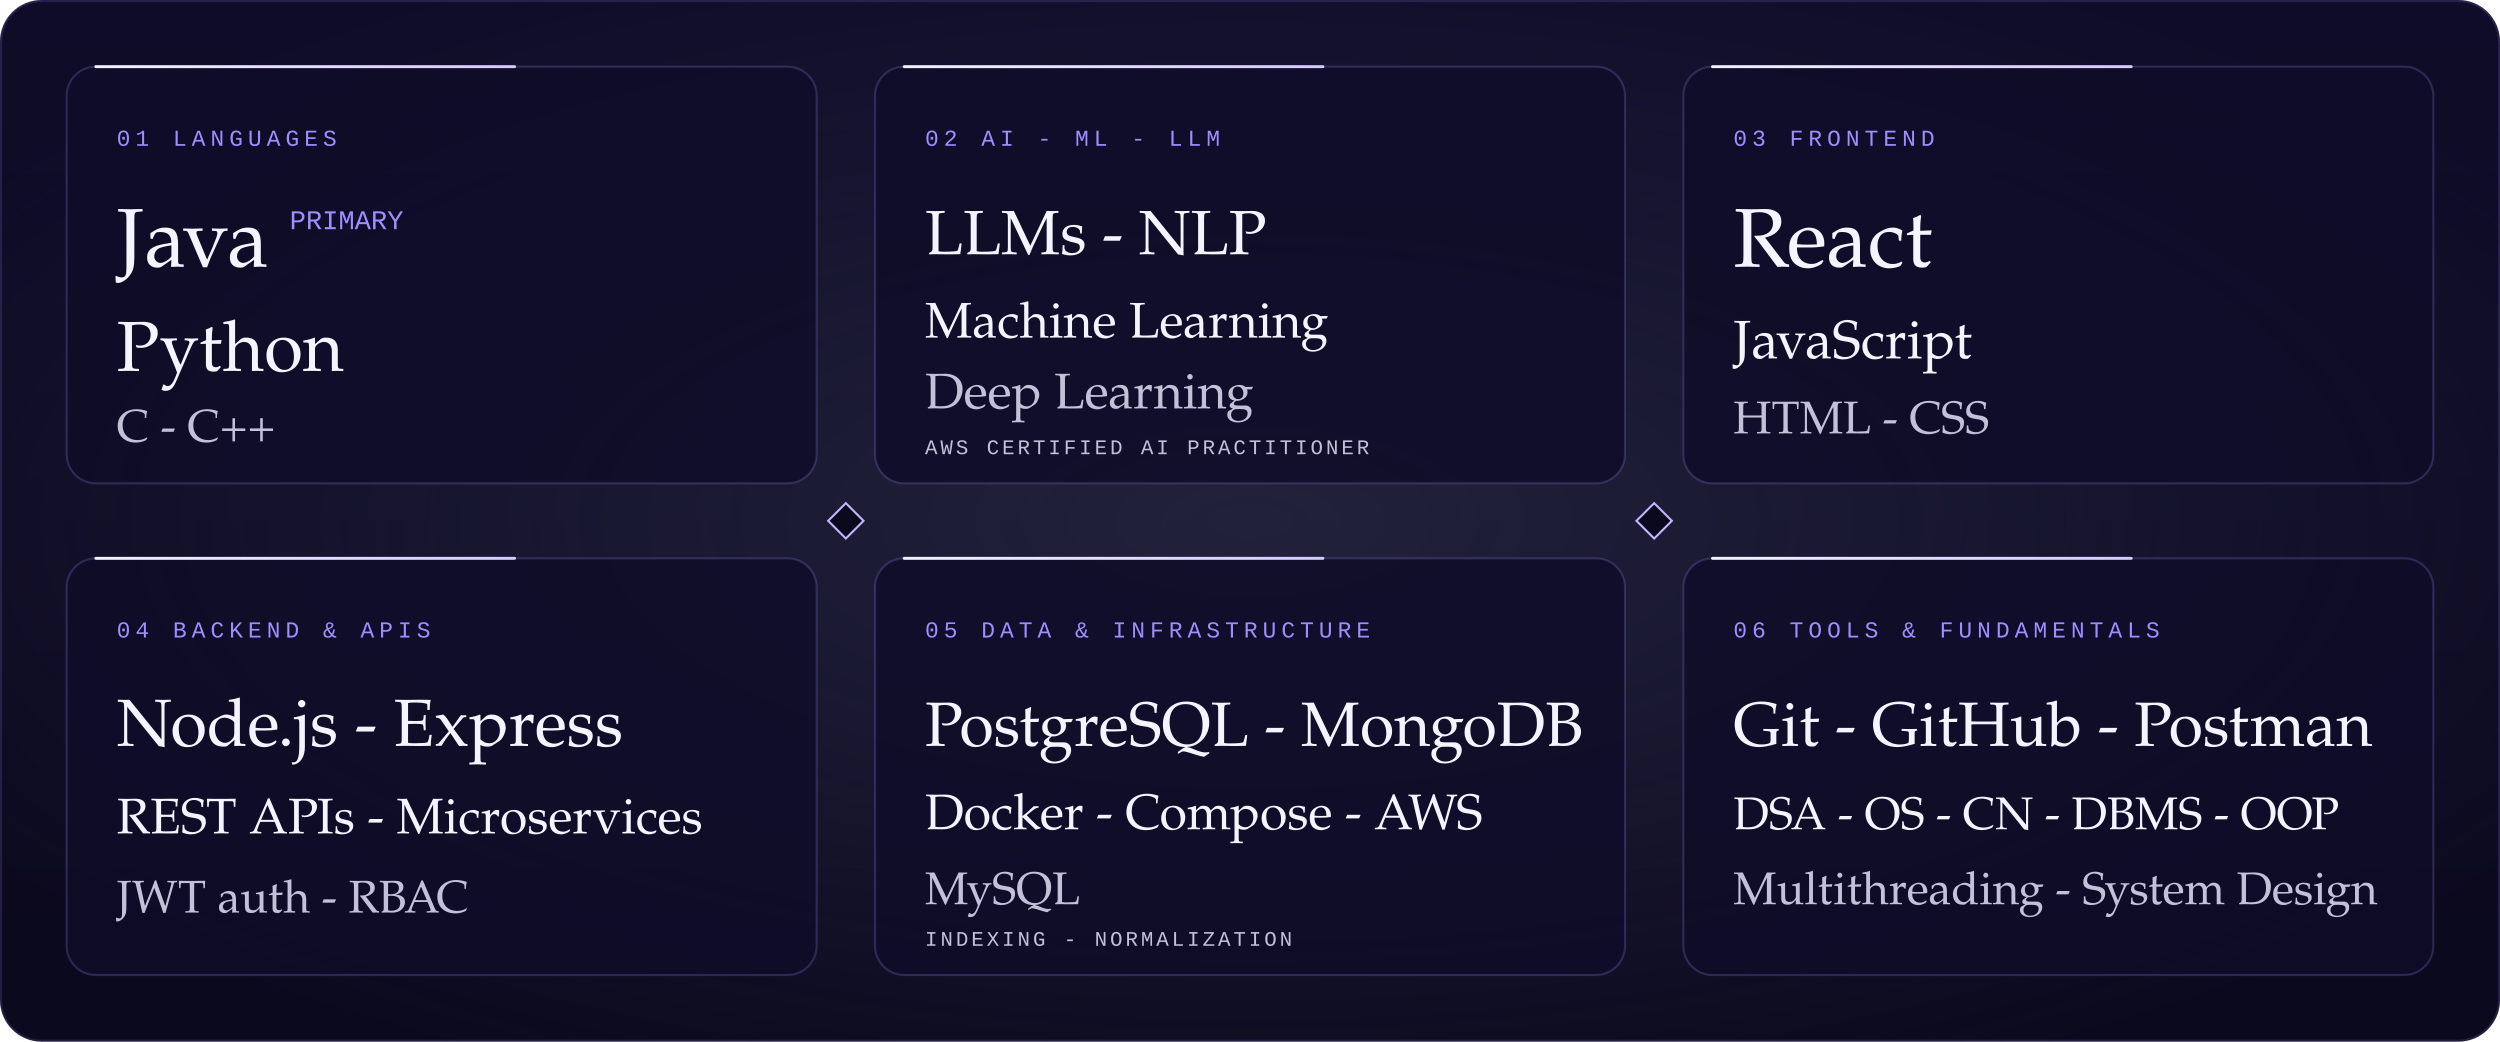
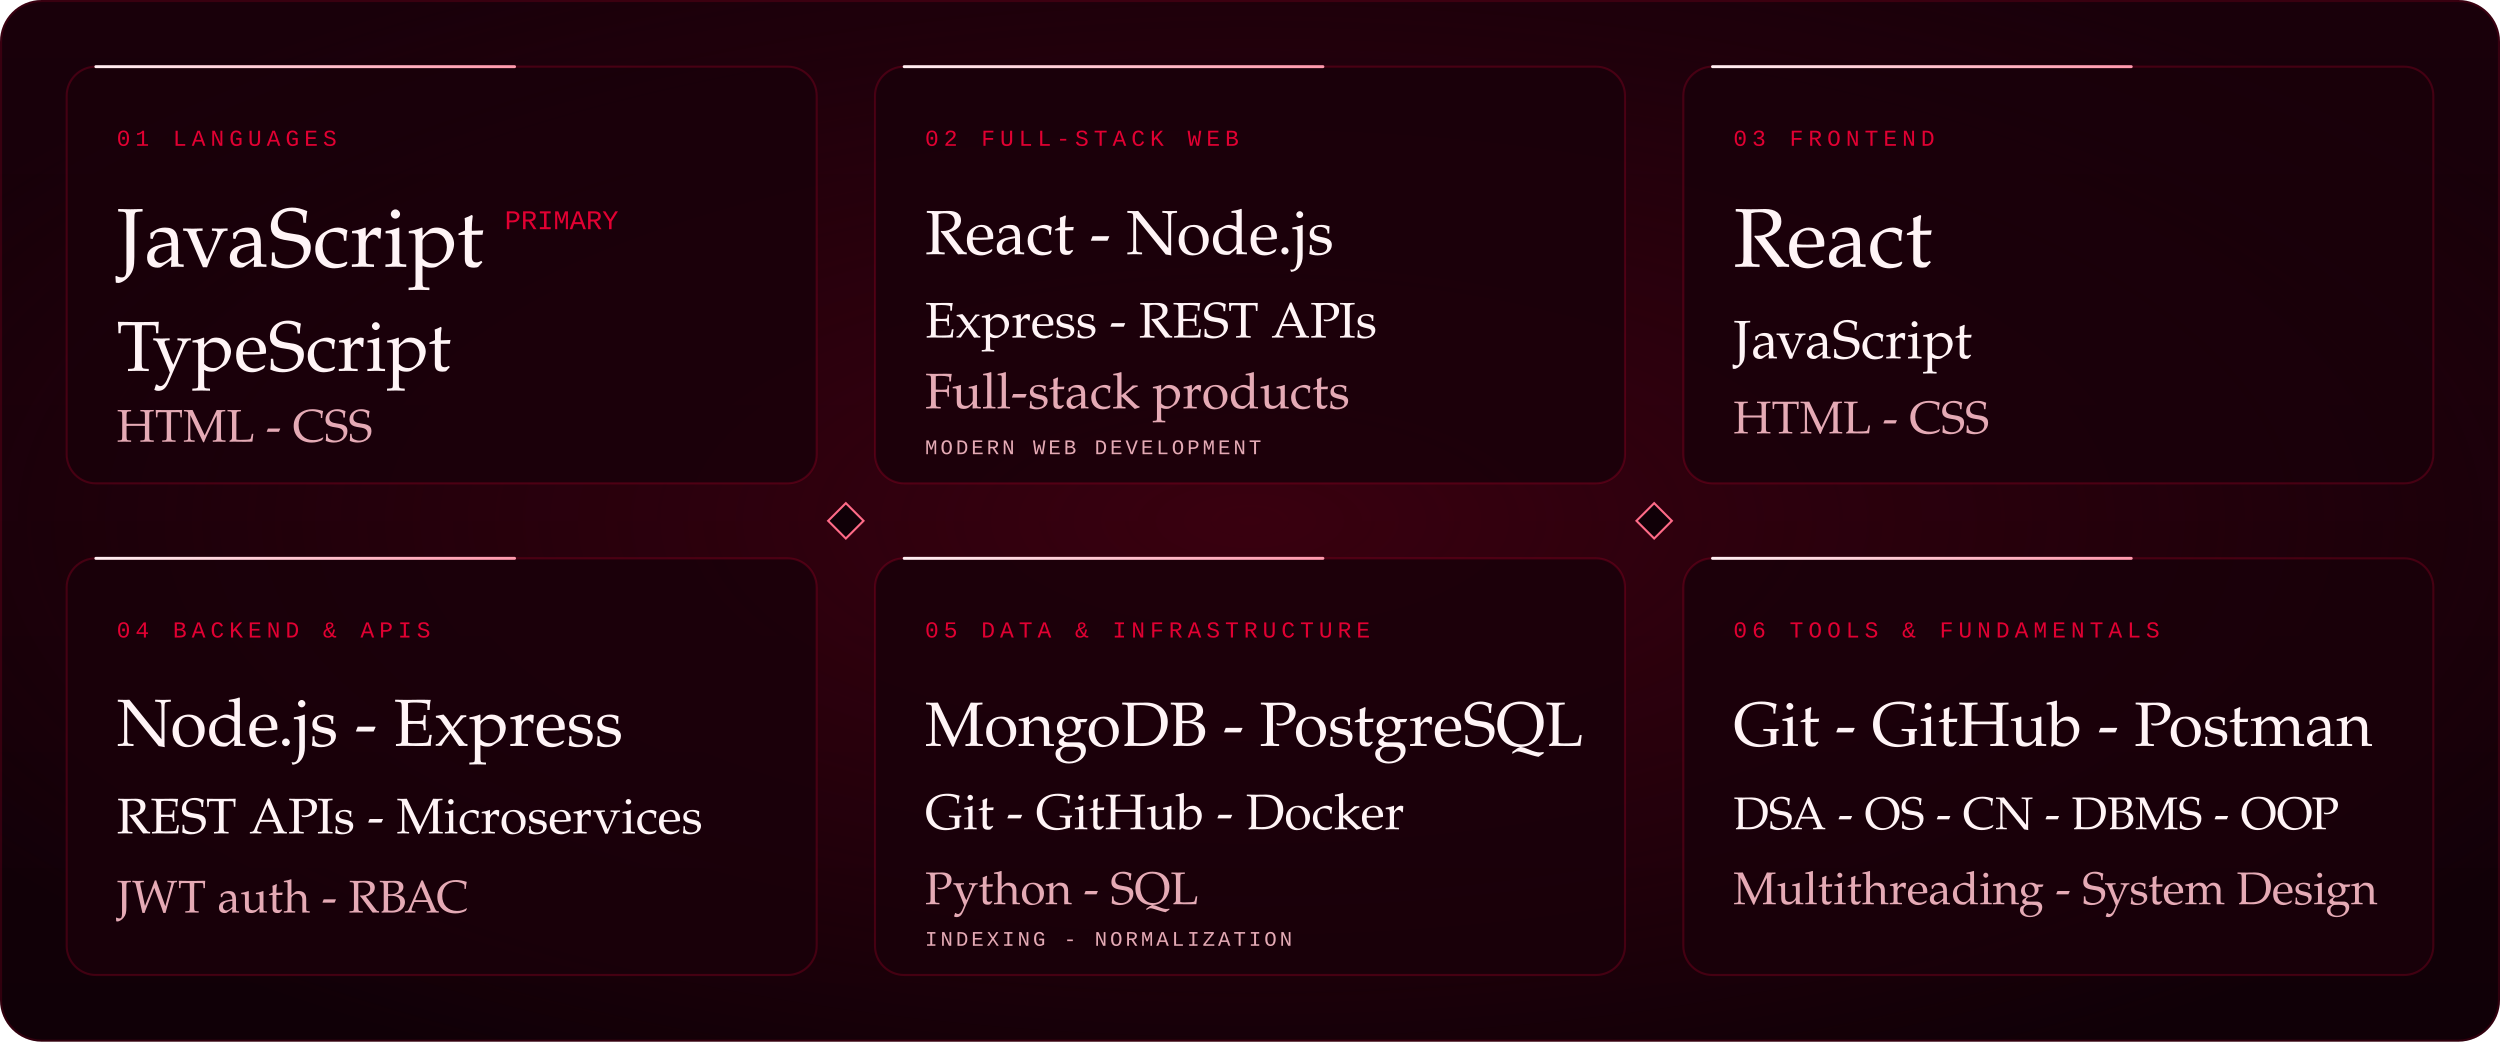
<svg xmlns="http://www.w3.org/2000/svg" viewBox="0 0 1200 500" width="1200" height="500" role="img" aria-labelledby="tc-title tc-desc">
  <defs>
    <linearGradient id="tc-bg" x1="0" y1="0" x2="0" y2="1">
-       <stop offset="0" stop-color="#0f0c29" />
-       <stop offset="1" stop-color="#0b091d" />
+       <stop offset="0" stop-color="#19000a" />
+       <stop offset="1" stop-color="#100007" />
    </linearGradient>
    <radialGradient id="tc-glow" cx="50%" cy="50%" r="60%">
-       <stop offset="0" stop-color="#24243e" stop-opacity=".9" />
-       <stop offset="1" stop-color="#24243e" stop-opacity="0" />
+       <stop offset="0" stop-color="#3d0010" stop-opacity=".9" />
+       <stop offset="1" stop-color="#3d0010" stop-opacity="0" />
    </radialGradient>
    <radialGradient id="tc-pulse">
-       <stop offset="0" stop-color="#F5F3FF" />
-       <stop offset=".5" stop-color="#C4B5FD" stop-opacity=".6" />
-       <stop offset="1" stop-color="#9D8FFF" stop-opacity="0" />
+       <stop offset="0" stop-color="#fff4f6" />
+       <stop offset=".5" stop-color="#ff6b88" stop-opacity=".6" />
+       <stop offset="1" stop-color="#e10032" stop-opacity="0" />
    </radialGradient>
    <linearGradient id="tc-trace" x1="0" y1="0" x2="1" y2="1">
-       <stop offset="0" stop-color="#F5F3FF" />
-       <stop offset=".45" stop-color="#C4B5FD" />
-       <stop offset="1" stop-color="#9D8FFF" stop-opacity="0" />
+       <stop offset="0" stop-color="#fff4f6" />
+       <stop offset=".45" stop-color="#ff6b88" />
+       <stop offset="1" stop-color="#e10032" stop-opacity="0" />
    </linearGradient>
  </defs>
  <style>
    .tc-serif { font-family: Georgia, "Iowan Old Style", "Palatino Linotype", "Times New Roman", serif; }
    .tc-mono { font-family: ui-monospace, SFMono-Regular, Menlo, Consolas, "Liberation Mono", monospace; }
    .tc-panel { animation: tc-in 1.1s cubic-bezier(.16,1,.3,1) both; }
    .tc-p1 { animation-delay: .05s; } .tc-p2 { animation-delay: .2s; } .tc-p3 { animation-delay: .35s; }
    .tc-p4 { animation-delay: .5s; } .tc-p5 { animation-delay: .65s; } .tc-p6 { animation-delay: .8s; }
    .tc-web { stroke-dasharray: 1800; stroke-dashoffset: 1800; animation: tc-draw 3s cubic-bezier(.65,0,.35,1) 1s forwards; }
    @keyframes tc-in { from { opacity: 0; transform: translateY(12px); } to { opacity: 1; transform: none; } }
    @keyframes tc-draw { to { stroke-dashoffset: 0; } }
    @media (prefers-reduced-motion: reduce) {
      .tc-panel { animation: none; }
      .tc-web { animation: none; stroke-dashoffset: 0; }
    }
    .tc-trace { stroke-dasharray: 201 1120; stroke-dashoffset: 1321; animation: tc-trace 7s linear infinite; }
    @keyframes tc-trace { to { stroke-dashoffset: 0; } }
    @media (prefers-reduced-motion: reduce) { .tc-trace { display: none; } }
  </style>
  <rect width="1200" height="500" rx="20" fill="url(#tc-bg)" />
  <rect width="1200" height="500" rx="20" fill="url(#tc-glow)" />
-   <rect x=".5" y=".5" width="1199" height="499" rx="19.5" fill="none" stroke="#9D8FFF" stroke-opacity=".16" />
-   <path class="tc-web" d="M24 250 H1176 M406 24 V476 M794 24 V476" fill="none" stroke="#9D8FFF" stroke-opacity=".22" />
+   <rect x=".5" y=".5" width="1199" height="499" rx="19.5" fill="none" stroke="#e10032" stroke-opacity=".16" />
+   <path class="tc-web" d="M24 250 H1176 M406 24 V476 M794 24 V476" fill="none" stroke="#e10032" stroke-opacity=".22" />
  <circle cx="0" cy="250" r="8" fill="url(#tc-pulse)" opacity="0">
    <animate attributeName="cx" values="24;1176" dur="9s" begin="3s" repeatCount="indefinite" calcMode="spline" keyTimes="0;1" keySplines=".45 0 .55 1" />
    <animate attributeName="opacity" values="0;1;1;0" keyTimes="0;.1;.9;1" dur="9s" begin="3s" repeatCount="indefinite" />
  </circle>
-   <g fill="#0b091d" stroke="#C4B5FD">
+   <g fill="#100007" stroke="#ff6b88">
    <rect x="400" y="244" width="12" height="12" transform="rotate(45 406 250)" />
    <rect x="788" y="244" width="12" height="12" transform="rotate(45 794 250)" />
  </g>
  <g class="tc-panel tc-p1">
    <g transform="translate(32 32)">
-       <rect width="360" height="200" rx="14" fill="#0f0c29" fill-opacity=".85" stroke="#9D8FFF" stroke-opacity=".22" />
+       <rect width="360" height="200" rx="14" fill="#19000a" fill-opacity=".85" stroke="#e10032" stroke-opacity=".22" />
      <rect class="tc-trace" style="animation-delay:0.00s" width="360" height="200" rx="14" fill="none" stroke="url(#tc-trace)" stroke-width="1.4" stroke-linecap="round" />
-       <text class="tc-mono" x="24" y="38" font-size="11" letter-spacing="2.4" fill="#9D8FFF">01  LANGUAGES</text>
-       <text class="tc-serif" x="24" y="96" font-size="40" font-weight="300" fill="#F5F3FF">Java <tspan font-size="13" class="tc-mono" fill="#9D8FFF" dy="-18">PRIMARY</tspan>
+       <text class="tc-mono" x="24" y="38" font-size="11" letter-spacing="2.4" fill="#e10032">01  LANGUAGES</text>
+       <text class="tc-serif" x="24" y="96" font-size="40" font-weight="300" fill="#fff4f6">JavaScript <tspan font-size="13" class="tc-mono" fill="#e10032" dy="-18">PRIMARY</tspan>
      </text>
-       <text class="tc-serif" x="24" y="146" font-size="34" font-weight="300" fill="#F5F3FF">Python</text>
-       <text class="tc-serif" x="24" y="180" font-size="22" font-weight="300" fill="#C4C0D8">C   -   C++</text>
+       <text class="tc-serif" x="24" y="146" font-size="34" font-weight="300" fill="#fff4f6">TypeScript</text>
+       <text class="tc-serif" x="24" y="180" font-size="22" font-weight="300" fill="#e5aab5">HTML   -   CSS</text>
    </g>
  </g>
  <g class="tc-panel tc-p2">
    <g transform="translate(420 32)">
-       <rect width="360" height="200" rx="14" fill="#0f0c29" fill-opacity=".85" stroke="#9D8FFF" stroke-opacity=".22" />
+       <rect width="360" height="200" rx="14" fill="#19000a" fill-opacity=".85" stroke="#e10032" stroke-opacity=".22" />
      <rect class="tc-trace" style="animation-delay:-1.15s" width="360" height="200" rx="14" fill="none" stroke="url(#tc-trace)" stroke-width="1.4" stroke-linecap="round" />
-       <text class="tc-mono" x="24" y="38" font-size="11" letter-spacing="2.4" fill="#9D8FFF">02  AI  -  ML  -  LLM</text>
-       <text class="tc-serif" x="24" y="90" font-size="30" font-weight="300" fill="#F5F3FF">LLMs   -   NLP</text>
-       <text class="tc-serif" x="24" y="130" font-size="24" font-weight="300" fill="#F5F3FF">Machine Learning</text>
-       <text class="tc-serif" x="24" y="164" font-size="24" font-weight="300" fill="#C4C0D8">Deep Learning</text>
-       <text class="tc-mono" x="24" y="186" font-size="10" letter-spacing="1.4" fill="#C4C0D8">AWS CERTIFIED AI PRACTITIONER</text>
+       <text class="tc-mono" x="24" y="38" font-size="11" letter-spacing="2.4" fill="#e10032">02  FULL-STACK WEB</text>
+       <text class="tc-serif" x="24" y="90" font-size="30" font-weight="300" fill="#fff4f6">React   -   Node.js</text>
+       <text class="tc-serif" x="24" y="130" font-size="24" font-weight="300" fill="#fff4f6">Express   -   REST APIs</text>
+       <text class="tc-serif" x="24" y="164" font-size="24" font-weight="300" fill="#e5aab5">Full-stack products</text>
+       <text class="tc-mono" x="24" y="186" font-size="10" letter-spacing="1.4" fill="#e5aab5">MODERN WEB DEVELOPMENT</text>
    </g>
  </g>
  <g class="tc-panel tc-p3">
    <g transform="translate(808 32)">
-       <rect width="360" height="200" rx="14" fill="#0f0c29" fill-opacity=".85" stroke="#9D8FFF" stroke-opacity=".22" />
+       <rect width="360" height="200" rx="14" fill="#19000a" fill-opacity=".85" stroke="#e10032" stroke-opacity=".22" />
      <rect class="tc-trace" style="animation-delay:-2.30s" width="360" height="200" rx="14" fill="none" stroke="url(#tc-trace)" stroke-width="1.4" stroke-linecap="round" />
-       <text class="tc-mono" x="24" y="38" font-size="11" letter-spacing="2.4" fill="#9D8FFF">03  FRONTEND</text>
-       <text class="tc-serif" x="24" y="96" font-size="40" font-weight="300" fill="#F5F3FF">React</text>
-       <text class="tc-serif" x="24" y="140" font-size="26" font-weight="300" fill="#F5F3FF">JavaScript</text>
-       <text class="tc-serif" x="24" y="176" font-size="22" font-weight="300" fill="#C4C0D8">HTML   -   CSS</text>
+       <text class="tc-mono" x="24" y="38" font-size="11" letter-spacing="2.4" fill="#e10032">03  FRONTEND</text>
+       <text class="tc-serif" x="24" y="96" font-size="40" font-weight="300" fill="#fff4f6">React</text>
+       <text class="tc-serif" x="24" y="140" font-size="26" font-weight="300" fill="#fff4f6">JavaScript</text>
+       <text class="tc-serif" x="24" y="176" font-size="22" font-weight="300" fill="#e5aab5">HTML   -   CSS</text>
    </g>
  </g>
  <g class="tc-panel tc-p4">
    <g transform="translate(32 268)">
-       <rect width="360" height="200" rx="14" fill="#0f0c29" fill-opacity=".85" stroke="#9D8FFF" stroke-opacity=".22" />
+       <rect width="360" height="200" rx="14" fill="#19000a" fill-opacity=".85" stroke="#e10032" stroke-opacity=".22" />
      <rect class="tc-trace" style="animation-delay:-3.45s" width="360" height="200" rx="14" fill="none" stroke="url(#tc-trace)" stroke-width="1.4" stroke-linecap="round" />
-       <text class="tc-mono" x="24" y="38" font-size="11" letter-spacing="2.4" fill="#9D8FFF">04  BACKEND &amp; APIS</text>
-       <text class="tc-serif" x="24" y="90" font-size="32" font-weight="300" fill="#F5F3FF">Node.js   -   Express</text>
-       <text class="tc-serif" x="24" y="132" font-size="24" font-weight="300" fill="#F5F3FF">REST APIs   -   Microservices</text>
-       <text class="tc-serif" x="24" y="170" font-size="22" font-weight="300" fill="#C4C0D8">JWT auth   -   RBAC</text>
+       <text class="tc-mono" x="24" y="38" font-size="11" letter-spacing="2.4" fill="#e10032">04  BACKEND &amp; APIS</text>
+       <text class="tc-serif" x="24" y="90" font-size="32" font-weight="300" fill="#fff4f6">Node.js   -   Express</text>
+       <text class="tc-serif" x="24" y="132" font-size="24" font-weight="300" fill="#fff4f6">REST APIs   -   Microservices</text>
+       <text class="tc-serif" x="24" y="170" font-size="22" font-weight="300" fill="#e5aab5">JWT auth   -   RBAC</text>
    </g>
  </g>
  <g class="tc-panel tc-p5">
    <g transform="translate(420 268)">
-       <rect width="360" height="200" rx="14" fill="#0f0c29" fill-opacity=".85" stroke="#9D8FFF" stroke-opacity=".22" />
+       <rect width="360" height="200" rx="14" fill="#19000a" fill-opacity=".85" stroke="#e10032" stroke-opacity=".22" />
      <rect class="tc-trace" style="animation-delay:-4.60s" width="360" height="200" rx="14" fill="none" stroke="url(#tc-trace)" stroke-width="1.4" stroke-linecap="round" />
-       <text class="tc-mono" x="24" y="38" font-size="11" letter-spacing="2.4" fill="#9D8FFF">05  DATA &amp; INFRASTRUCTURE</text>
-       <text class="tc-serif" x="24" y="90" font-size="30" font-weight="300" fill="#F5F3FF">PostgreSQL   -   MongoDB</text>
-       <text class="tc-serif" x="24" y="130" font-size="24" font-weight="300" fill="#F5F3FF">Docker   -   Compose   -   AWS</text>
-       <text class="tc-serif" x="24" y="166" font-size="22" font-weight="300" fill="#C4C0D8">MySQL</text>
-       <text class="tc-mono" x="24" y="186" font-size="10" letter-spacing="1.4" fill="#C4C0D8">INDEXING  -  NORMALIZATION</text>
+       <text class="tc-mono" x="24" y="38" font-size="11" letter-spacing="2.4" fill="#e10032">05  DATA &amp; INFRASTRUCTURE</text>
+       <text class="tc-serif" x="24" y="90" font-size="30" font-weight="300" fill="#fff4f6">MongoDB   -   PostgreSQL</text>
+       <text class="tc-serif" x="24" y="130" font-size="24" font-weight="300" fill="#fff4f6">Git   -   GitHub   -   Docker</text>
+       <text class="tc-serif" x="24" y="166" font-size="22" font-weight="300" fill="#e5aab5">Python   -   SQL</text>
+       <text class="tc-mono" x="24" y="186" font-size="10" letter-spacing="1.4" fill="#e5aab5">INDEXING  -  NORMALIZATION</text>
    </g>
  </g>
  <g class="tc-panel tc-p6">
    <g transform="translate(808 268)">
-       <rect width="360" height="200" rx="14" fill="#0f0c29" fill-opacity=".85" stroke="#9D8FFF" stroke-opacity=".22" />
+       <rect width="360" height="200" rx="14" fill="#19000a" fill-opacity=".85" stroke="#e10032" stroke-opacity=".22" />
      <rect class="tc-trace" style="animation-delay:-5.75s" width="360" height="200" rx="14" fill="none" stroke="url(#tc-trace)" stroke-width="1.4" stroke-linecap="round" />
-       <text class="tc-mono" x="24" y="38" font-size="11" letter-spacing="2.4" fill="#9D8FFF">06  TOOLS &amp; FUNDAMENTALS</text>
-       <text class="tc-serif" x="24" y="90" font-size="30" font-weight="300" fill="#F5F3FF">Git   -   GitHub   -   Postman</text>
-       <text class="tc-serif" x="24" y="130" font-size="22" font-weight="300" fill="#F5F3FF">DSA  -  OS  -  CN  -  DBMS  -  OOP</text>
-       <text class="tc-serif" x="24" y="166" font-size="22" font-weight="300" fill="#C4C0D8">Multithreading  -  System Design</text>
+       <text class="tc-mono" x="24" y="38" font-size="11" letter-spacing="2.4" fill="#e10032">06  TOOLS &amp; FUNDAMENTALS</text>
+       <text class="tc-serif" x="24" y="90" font-size="30" font-weight="300" fill="#fff4f6">Git   -   GitHub   -   Postman</text>
+       <text class="tc-serif" x="24" y="130" font-size="22" font-weight="300" fill="#fff4f6">DSA  -  OS  -  CN  -  DBMS  -  OOP</text>
+       <text class="tc-serif" x="24" y="166" font-size="22" font-weight="300" fill="#e5aab5">Multithreading  -  System Design</text>
    </g>
  </g>
</svg>
